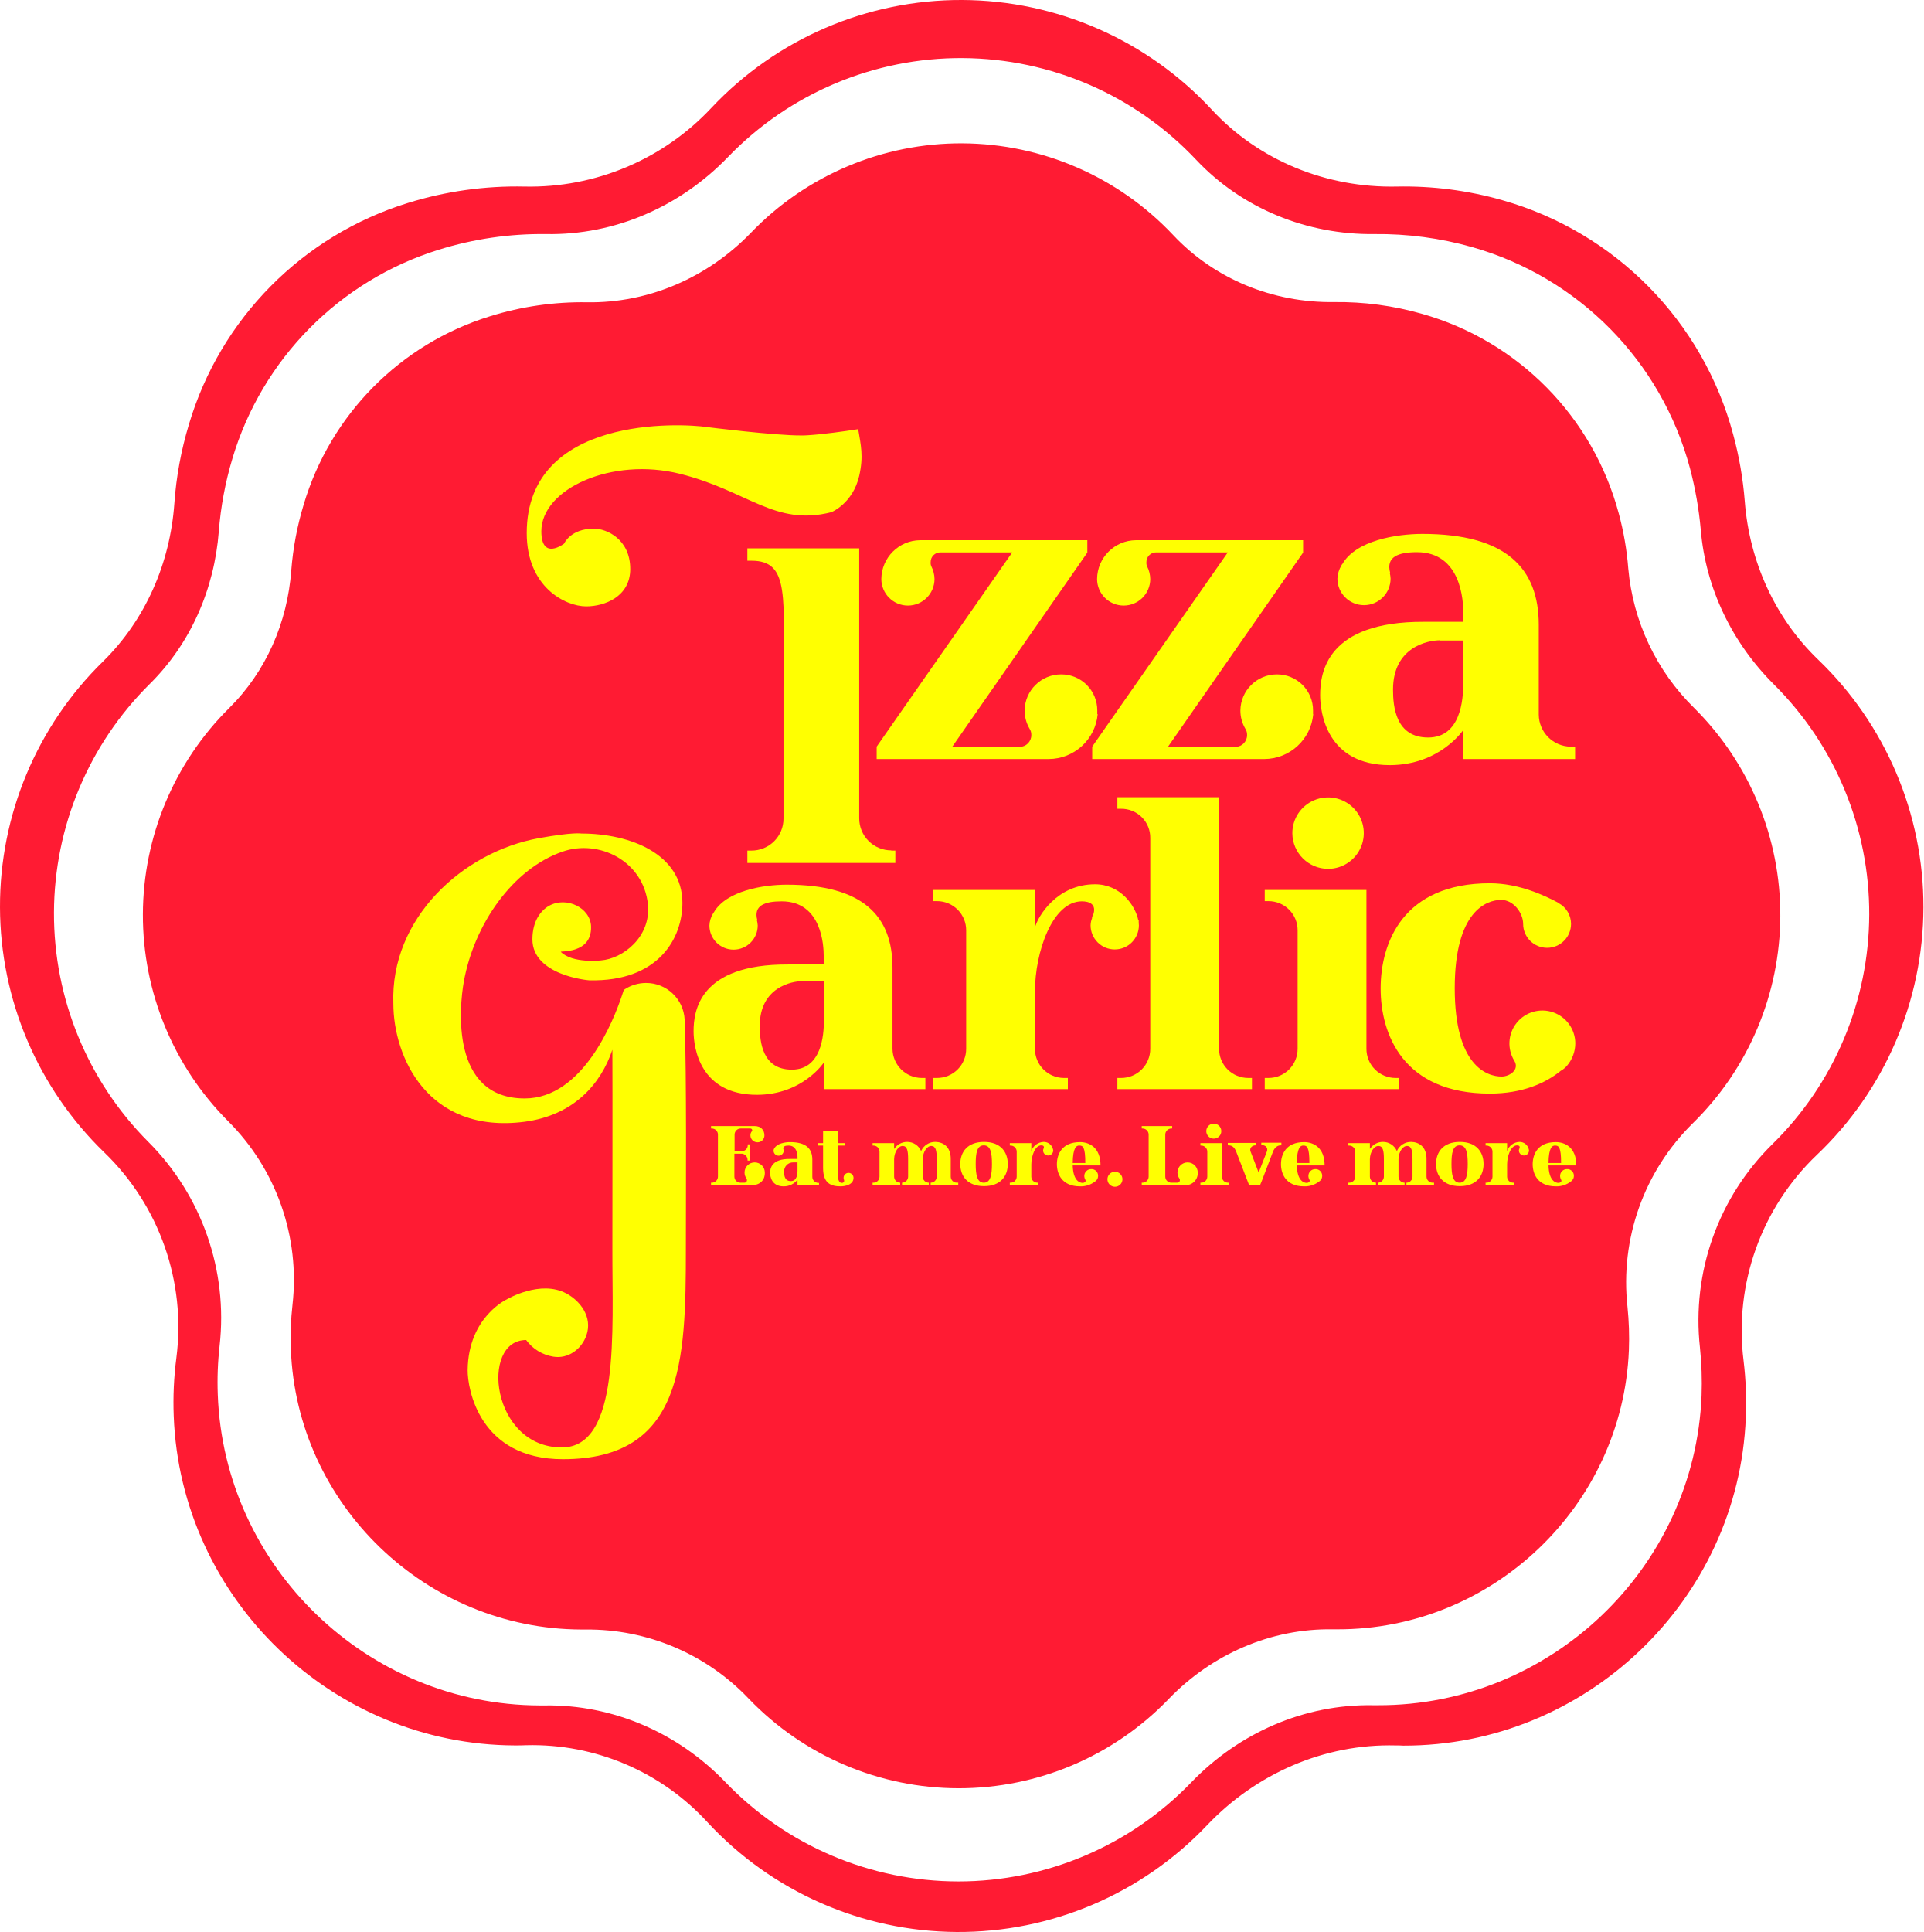
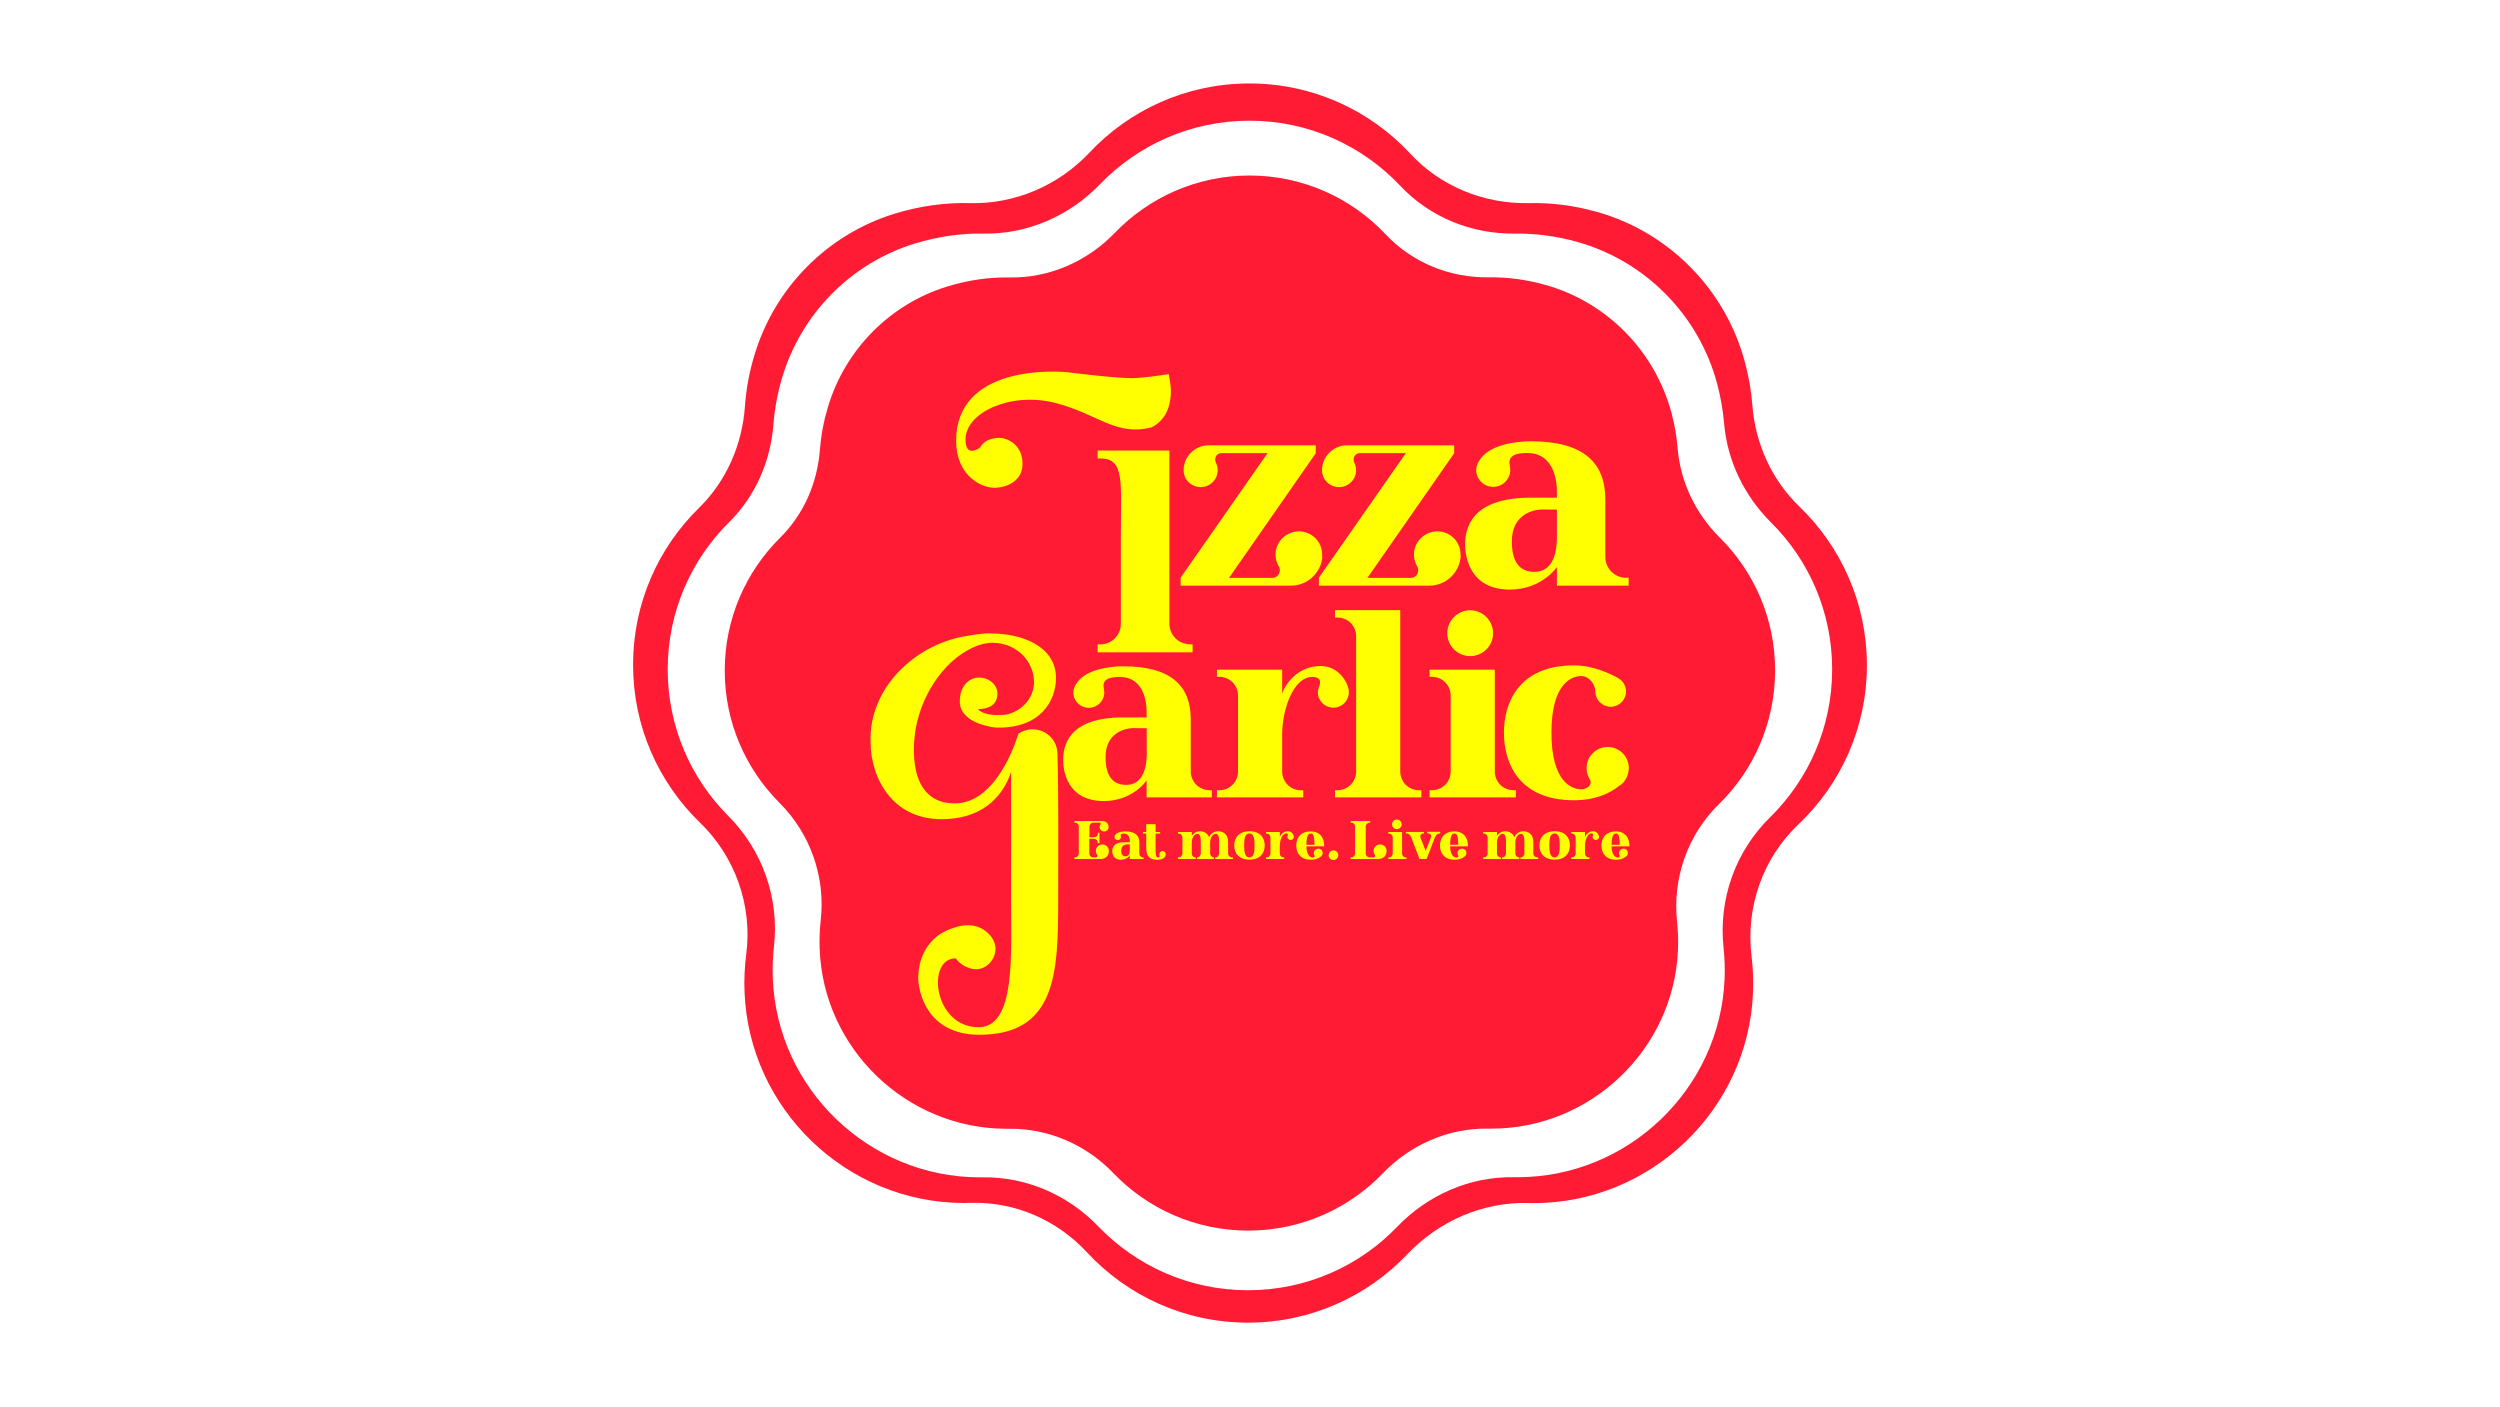
- <svg xmlns="http://www.w3.org/2000/svg" viewBox="0 0 947.6 951.7">
-   <g transform="translate(-474.7 -67.4)">
-     <path d="m1370.4 392.3c-21.3-20.5-33.8-48.4-36.1-77.8a178.37 178.37 0 0 0 -5.7-33 163.92 163.92 0 0 0 -113.8-115.5 176.39 176.39 0 0 0 -52.1-6.7c-34.3.7-67.7-12.7-91-37.9a168.61 168.61 0 0 0 -246.5-.9 122.43 122.43 0 0 1 -92 38.8 180.16 180.16 0 0 0 -57.6 8.1 162.62 162.62 0 0 0 -107.8 109 177.53 177.53 0 0 0 -7.2 39.1c-2.1 29.3-14.2 57.2-35.2 77.8a168.69 168.69 0 0 0 .7 241.8 119.44 119.44 0 0 1 35.5 101.2 170 170 0 0 0 -1.3 28.7c3.4 89.9 78.1 161.9 168.1 162.2 1.9 0 3.7 0 5.6-.1a117 117 0 0 1 89.3 38 168.69 168.69 0 0 0 246 1.5c24.2-25.5 57.8-40.3 93-39.4 1.2 0 2.5 0 3.7.1 90 .2 165.2-71.6 168.8-161.6a173.08 173.08 0 0 0 -1.1-28 119.54 119.54 0 0 1 36.1-101.4 168.67 168.67 0 0 0 .6-244zm-22.5 238.7a121.77 121.77 0 0 0 -35.7 100.2 169.66 169.66 0 0 1 .8 23.7c-3.4 84.9-74.4 152.7-159.4 152.5h-2.4c-33.9-.6-66.1 13.6-89.6 38a159.2 159.2 0 0 1 -229.5-.1c-23.3-24.3-55.4-38.3-89-37.8h-2.5c-84.9-.2-155.5-68.2-158.6-153.1a160.4 160.4 0 0 1 .9-24.1 122.68 122.68 0 0 0 -35.2-100.5 159.22 159.22 0 0 1 .8-225.5c20.2-20 31.8-46.8 34-75.1a171.49 171.49 0 0 1 6.7-35.9 153.72 153.72 0 0 1 101.7-102.9 170.76 170.76 0 0 1 52.9-7.7c33.9.6 66.1-13.6 89.6-38a159.26 159.26 0 0 1 230.6 1.4c22.7 24.1 54.7 37 87.8 36.6a169.49 169.49 0 0 1 48.1 6.4 154.78 154.78 0 0 1 107.4 109 182.37 182.37 0 0 1 5.3 30.2c2.4 28.9 15.5 55.8 36.1 76.3a159.11 159.11 0 0 1 -.8 226.4z" fill="#ff1b33" />
-     <path d="m1308.7 620.7a109.87 109.87 0 0 0 -32.2 90.4 151.59 151.59 0 0 1 .7 21.4c-3.1 76.6-67.1 137.7-143.7 137.5h-2.2c-30.5-.5-59.6 12.3-80.8 34.3a143.5 143.5 0 0 1 -206.9-.1 109.37 109.37 0 0 0 -80.3-34.1h-2.3c-76.5-.3-140.2-61.6-143-138.1a143.55 143.55 0 0 1 .8-21.8 110.33 110.33 0 0 0 -31.8-90.6 143.65 143.65 0 0 1 .6-203.4c18.2-18 28.7-42.2 30.6-67.8a152.45 152.45 0 0 1 6.1-32.4 138.36 138.36 0 0 1 91.8-92.8 152.39 152.39 0 0 1 47.8-6.9c30.5.5 59.6-12.3 80.8-34.3a143.56 143.56 0 0 1 208 1.2c20.5 21.8 49.3 33.4 79.2 33a150.45 150.45 0 0 1 43.4 5.8 139.66 139.66 0 0 1 96.9 98.3 147.72 147.72 0 0 1 4.7 27.2 110 110 0 0 0 32.6 68.8 143.66 143.66 0 0 1 -.8 204.4z" fill="#ff1b33" />
-     <g fill="#ffff01">
-       <path d="m845.2 651.2h-20.2v-1.2h.4a3 3 0 0 0 3-3v-20.7a3 3 0 0 0 -3-3h-.4v-1.2h21.5c2.9 0 4.8 1.8 4.8 4.6a3.37 3.37 0 0 1 -3.4 3.4 3.46 3.46 0 0 1 -3.5-3.4 2.88 2.88 0 0 1 .7-2 .76.76 0 0 0 .2-.5.9.9 0 0 0 -.9-.9h-4.8a3 3 0 0 0 -3 3v8.2h3.5a3 3 0 0 0 3-3v-.4h1.2v8h-1.3v-.4a3.11 3.11 0 0 0 -2.7-3h-3.8v11.3a3 3 0 0 0 3 3h2a1.24 1.24 0 0 0 1.2-1.3 1.45 1.45 0 0 0 -.2-.7 5.14 5.14 0 0 1 -1-3 5 5 0 0 1 10 0c.1 3.7-2.4 6.2-6.3 6.2z" />
-       <path d="m878.2 650v1.2h-10.6v-2.7a8.48 8.48 0 0 1 -6.9 3.3c-5.9 0-6.6-5-6.6-6.6 0-2.1.6-7 9.8-6.9h3.7v-.9c0-1-.2-5.7-4.4-5.7-1.7 0-3 .4-2.5 2a4.33 4.33 0 0 0 .1.5 2.5 2.5 0 0 1 -5 0 2.14 2.14 0 0 1 .4-1.2.1.1 0 0 1 .1-.1c1.3-2.2 5.1-2.9 7.6-2.9 7.9 0 11 3.2 11 8.6v8.5a3 3 0 0 0 3 3h.3zm-12.7-10a4.4 4.4 0 0 0 -4.5 4.7c0 1.6.2 4.5 3.3 4.5s3.3-3.6 3.3-5.1v-4.1z" />
-       <path d="m895.2 647.6c0 3.5-4.4 4.2-6.3 4.2-4.5 0-8.7-1.2-8.7-9v-11.1h-2.5v-1.2h2.5v-6h7.2v6h3.5v1.2h-3.5v12.7c0 3.1.2 5.7 2.1 5.7a1.07 1.07 0 0 0 1-1.5 3 3 0 0 1 -.2-1 2.45 2.45 0 1 1 4.9 0z" />
-       <path d="m946.8 650v1.2h-13.6v-1.2a3 3 0 0 0 3-3v-8.5c0-4.4-.5-6.5-2.6-6.6s-4.2 2.7-4.3 6.5v8.6a3 3 0 0 0 3 3v1.2h-13.2v-1.2a3 3 0 0 0 3-3v-8.5c0-4.4-.5-6.5-2.6-6.6s-4.2 2.7-4.3 6.5v8.6a3 3 0 0 0 3 3v1.2h-13.6v-1.2h.4a3 3 0 0 0 3-3v-12.3a3 3 0 0 0 -3-3h-.4v-1.2h10.6v2.9a7.61 7.61 0 0 1 6.4-3.5 7.44 7.44 0 0 1 6.9 4.5 7.59 7.59 0 0 1 7.1-4.5c3.6.1 7.6 2.2 7.5 8.6v8.5a3 3 0 0 0 3 3z" />
-       <path d="m971.2 640.8c0 6-3.6 10.9-11.7 10.9s-11.7-4.9-11.7-10.9 3.6-10.9 11.7-10.9 11.7 4.9 11.7 10.9zm-7.8 0c0-5.4-.6-9.2-4-9.2s-4 3.8-4 9.2.7 9.2 4 9.2 4-3.8 4-9.2z" />
-       <path d="m993.6 634.1a2.5 2.5 0 0 1 -5 0 2.35 2.35 0 0 1 .2-.8v-.1l.1-.1c.4-1.2-.4-1.5-1.2-1.5-3.1 0-4.9 5.3-4.9 9.4v6a3 3 0 0 0 3 3h.4v1.2h-14v-1.2h.4a3 3 0 0 0 3-3v-12.3a3 3 0 0 0 -3-3h-.4v-1.2h10.6v3.9a6.67 6.67 0 0 1 6.2-4.5 4.68 4.68 0 0 1 4.5 3.7 4.33 4.33 0 0 0 .1.5z" />
-       <path d="m1015.7 646.6a3.17 3.17 0 0 1 -.9 2.3 2.65 2.65 0 0 1 -.6.5 11.42 11.42 0 0 1 -7.4 2.4c-9 0-11.4-6.2-11.4-10.9s2.3-10.9 11.4-10.9c4.4 0 10.1 2.5 10.1 11.5h-13.7c.2 7.5 3.4 8.6 4.9 8.6.8 0 1.9-.7 1.3-1.6a3.74 3.74 0 0 1 -.5-1.8 3.37 3.37 0 0 1 3.4-3.4 3.23 3.23 0 0 1 3.4 3.3zm-12.5-6.3h6.2c0-7.9-1.2-8.6-2.9-8.6-1.5-.1-3.2 1-3.3 8.6z" />
-       <path d="m1020.3 648.3a3.69 3.69 0 0 1 3.7-3.7 3.7 3.7 0 1 1 0 7.4 3.69 3.69 0 0 1 -3.7-3.7z" />
-       <path d="m1058.5 651.2h-21.3v-1.2h.4a3 3 0 0 0 3-3v-20.7a3 3 0 0 0 -3-3h-.4v-1.2h15v1.2h-.4a3 3 0 0 0 -3 3v20.7a3 3 0 0 0 3 3h3a1.24 1.24 0 0 0 1.2-1.3 1.45 1.45 0 0 0 -.2-.7 5.14 5.14 0 0 1 -1-3 5 5 0 0 1 5-5 5 5 0 0 1 5 5 5.91 5.91 0 0 1 -6.3 6.2z" />
-       <path d="m1080.1 651.2h-14v-1.2h.4a3 3 0 0 0 3-3v-12.3a3 3 0 0 0 -3-3h-.4v-1.2h10.6v16.5a3 3 0 0 0 3 3h.4zm-11.1-26.6a3.69 3.69 0 0 1 3.7-3.7 3.7 3.7 0 0 1 0 7.4 3.69 3.69 0 0 1 -3.7-3.7z" />
-       <path d="m1106 631.6h-.4c-1.7 0-3 1.3-3.7 3l-5.5 14.4-.9 2.2h-5.4l-6.4-16.6c-.7-1.7-1.7-3-3.7-3h-.4v-1.2h14v1.2h-.4c-1.7 0-3 1.4-2.4 3l4 10.4 4.1-10.5c.6-1.7-.7-3-2.4-3h-.4v-1.2h9.9z" />
-       <path d="m1126.1 646.6a3.17 3.17 0 0 1 -.9 2.3 2.65 2.65 0 0 1 -.6.5 11.42 11.42 0 0 1 -7.4 2.4c-9 0-11.4-6.2-11.4-10.9s2.3-10.9 11.4-10.9c4.4 0 10.1 2.5 10.1 11.5h-13.7c.2 7.5 3.4 8.6 4.9 8.6.8 0 1.9-.7 1.3-1.6a3.74 3.74 0 0 1 -.5-1.8 3.37 3.37 0 0 1 3.4-3.4 3.23 3.23 0 0 1 3.4 3.3zm-12.5-6.3h6.2c0-7.9-1.2-8.6-2.9-8.6-1.5-.1-3.2 1-3.3 8.6z" />
-       <path d="m1181.2 650v1.2h-13.6v-1.2a3 3 0 0 0 3-3v-8.5c0-4.4-.5-6.5-2.6-6.6s-4.2 2.7-4.3 6.5v8.6a3 3 0 0 0 3 3v1.2h-13.2v-1.2a3 3 0 0 0 3-3v-8.5c0-4.4-.5-6.5-2.6-6.6s-4.2 2.7-4.3 6.5v8.6a3 3 0 0 0 3 3v1.2h-13.6v-1.2h.4a3 3 0 0 0 3-3v-12.3a3 3 0 0 0 -3-3h-.4v-1.2h10.6v2.9a7.61 7.61 0 0 1 6.4-3.5 7.44 7.44 0 0 1 6.9 4.5 7.59 7.59 0 0 1 7.1-4.5c3.6.1 7.6 2.2 7.5 8.6v8.5a3 3 0 0 0 3 3z" />
-       <path d="m1205.6 640.8c0 6-3.6 10.9-11.7 10.9s-11.7-4.9-11.7-10.9 3.6-10.9 11.7-10.9 11.7 4.9 11.7 10.9zm-7.8 0c0-5.4-.6-9.2-4-9.2s-4 3.8-4 9.2.7 9.2 4 9.2 4-3.8 4-9.2z" />
-       <path d="m1228 634.1a2.5 2.5 0 0 1 -5 0 2.35 2.35 0 0 1 .2-.8v-.1l.1-.1c.4-1.2-.4-1.5-1.2-1.5-3.1 0-4.9 5.3-4.9 9.4v6a3 3 0 0 0 3 3h.4v1.2h-14v-1.2h.4a3 3 0 0 0 3-3v-12.3a3 3 0 0 0 -3-3h-.4v-1.2h10.6v3.9a6.67 6.67 0 0 1 6.2-4.5 4.68 4.68 0 0 1 4.5 3.7 4.33 4.33 0 0 0 .1.5z" />
-       <path d="m1250.1 646.6a3.17 3.17 0 0 1 -.9 2.3 2.65 2.65 0 0 1 -.6.5 11.42 11.42 0 0 1 -7.4 2.4c-9 0-11.4-6.2-11.4-10.9s2.3-10.9 11.4-10.9c4.4 0 10.1 2.5 10.1 11.5h-13.7c.2 7.5 3.4 8.6 4.9 8.6.8 0 1.9-.7 1.3-1.6a3.74 3.74 0 0 1 -.5-1.8 3.37 3.37 0 0 1 3.4-3.4 3.23 3.23 0 0 1 3.4 3.3zm-12.5-6.3h6.2c0-7.9-1.2-8.6-2.9-8.6-1.5-.1-3.2 1-3.3 8.6z" />
-       <path d="m930.6 598.4v5.5h-50.1v-13s-10.5 15.8-32.9 15.8c-28.2 0-31.2-23.4-31.2-31.3 0-10 2.8-33.1 46.5-32.9h17.6v-4.3c0-4.7-.8-26.8-20.7-26.8-8.3 0-14 2-12 9.3h-.2a13.76 13.76 0 0 1 .4 2.6 11.9 11.9 0 0 1 -23.8 0 12 12 0 0 1 1.8-5.9c0-.2.2-.4.4-.6 6.1-10.6 24.3-13.6 35.9-13.6 37.5 0 52.1 15.4 52.1 40.8v40a14.47 14.47 0 0 0 14.4 14.4zm-60.5-47.7c-5.3 0-21.1 3-21.1 22.1 0 7.7 1.2 21.5 15.8 21.5s15.8-16.9 15.8-24.2v-19.3h-10.5z" />
-       <path d="m1035.8 523.2a11.9 11.9 0 0 1 -23.8 0 10.58 10.58 0 0 1 .8-3.7h-.2a.73.73 0 0 0 .2-.6l.4-.6c2-5.5-1.8-6.9-5.5-6.9-14.6 0-23.1 25.2-23.1 44.3v28.3a14.3 14.3 0 0 0 14.2 14.4h2v5.5h-66.3v-5.5h1.8a14.34 14.34 0 0 0 14.4-14.4v-58.3a14.34 14.34 0 0 0 -14.4-14.4h-1.8v-5.5h50.1v18.5c1.4-5.5 10.8-21.3 29.6-21.3 12.6 0 19.9 10.6 21.3 17.7h.2v.2a18.48 18.48 0 0 0 .1 2.3z" />
-       <path d="m1091.5 598.4v5.5h-66.3v-5.5h1.8a14.34 14.34 0 0 0 14.4-14.4v-103.8a14.22 14.22 0 0 0 -14.4-14.4h-1.8v-5.7h50.1v123.9a14.34 14.34 0 0 0 14.4 14.4z" />
-       <path d="m1164.1 603.9h-66.3v-5.5h1.8a14.34 14.34 0 0 0 14.4-14.4v-58.3a14.34 14.34 0 0 0 -14.4-14.4h-1.8v-5.5h50.1v78.2a14.34 14.34 0 0 0 14.4 14.4h1.8zm-52.7-126a17.6 17.6 0 1 1 17.6 17.5 17.65 17.65 0 0 1 -17.6-17.5z" />
-       <path d="m1246.6 592.5a11.33 11.33 0 0 1 -3 2.4c-7.5 6.1-18.9 11.2-34.9 11.2-42.8 0-53.8-29.3-53.8-51.8s11-51.8 53.8-51.8c14.4 0 27.2 6.1 34.1 9.8h-.2a11.63 11.63 0 0 1 6.1 10.2 11.8 11.8 0 1 1 -23.6 0c0-5.3-4.7-11.8-10.8-11.8-7.1 0-22.9 5.3-22.9 43.5s15.8 43.5 23.1 43.5c3.9 0 8.9-3.3 6.3-7.7a16.23 16.23 0 1 1 30-8.7 17.15 17.15 0 0 1 -4.2 11.2z" />
-       <path d="m812.6 682.5c0 55.9-1.4 103.7-60.6 103.7-41.3 0-47-34.9-46.9-43.9.3-26.4 19.6-35 19.6-35s16.2-9.5 28.9-2.8c6.7 3.5 13.2 11.5 10 20.7-2.4 6.9-9.1 11.7-16.3 10.5a20.66 20.66 0 0 1 -13.4-8.2c-22.8 0-17.2 52.9 17.6 52.9 28.8 0 24.8-57.2 24.9-97.6 0-21.6.1-75.3 0-98.3-5.6 16.7-18.9 32.3-43.4 35.5-47.6 6.1-64.5-32.1-64.5-58.2-1.6-42 34.1-74.7 71.6-81.5 17.1-3.1 21-2.3 21-2.3 24.1 0 49.8 10.1 49.8 34.2 0 17.3-11.7 38.9-45.9 38.1-.4 0-28-2.4-28-20.2 0-9.2 4.3-14.3 8.2-16.5 8.6-4.8 20.5 1 20.7 10.3.3 13.6-15.4 11.8-14.9 12.4 5.8 5.8 19.7 4.2 19.7 4.2 10.9-.8 24.8-11.6 23.2-27.6-2.2-21.4-24.1-32.2-42-26-24.5 8.4-43.6 35.7-48.7 64.1-2.2 12.4-6.7 57.5 30 57.5 28.7 0 43.8-38.4 47.9-50.7l.9-2.7a2.18 2.18 0 0 0 .5-.4 19.34 19.34 0 0 1 10.4-3.1 19 19 0 0 1 19.1 18.1c1 28.8.6 83.8.6 112.8z" />
-       <path d="m1015.5 419.2a24.32 24.32 0 0 1 -24.1 22.1h-84.8v-6.1l66.8-95.7h-35.4a4.74 4.74 0 0 0 -4.8 4.8 4 4 0 0 0 .4 2.2 14.09 14.09 0 0 1 1.5 6.1 13.1 13.1 0 0 1 -26.2 0 19.29 19.29 0 0 1 19.1-19.1h82.4v6.1l-66.6 95.7h33.4a5.77 5.77 0 0 0 5.6-5.8 5.38 5.38 0 0 0 -.9-3.2 17.67 17.67 0 0 1 -2.4-8.9 18 18 0 0 1 18-17.8 17.71 17.71 0 0 1 17.8 17.8v1.8z" />
-       <path d="m1121.7 419.2a24.32 24.32 0 0 1 -24.1 22.1h-84.8v-6.1l66.8-95.7h-35.3a4.74 4.74 0 0 0 -4.8 4.8 4 4 0 0 0 .4 2.2 14.09 14.09 0 0 1 1.5 6.1 13.1 13.1 0 0 1 -26.2 0 19.29 19.29 0 0 1 19.1-19.1h82.4v6.1l-66.6 95.7h33.4a5.77 5.77 0 0 0 5.6-5.8 5.38 5.38 0 0 0 -.9-3.2 17.67 17.67 0 0 1 -2.4-8.9 18 18 0 0 1 18-17.8 17.71 17.71 0 0 1 17.8 17.8v1.8z" />
-       <path d="m1250.7 435.2v6.1h-55.1v-14.3s-11.5 17.3-36.2 17.3c-31 0-34.3-25.8-34.3-34.4 0-11 3-36.4 51.2-36.2h19.3v-4.8c0-5.2-.9-29.5-22.8-29.5-9.1 0-15.4 2.2-13.2 10.2h-.2a15.69 15.69 0 0 1 .4 2.8 13.1 13.1 0 0 1 -26.2 0 13.41 13.41 0 0 1 2-6.5c0-.2.2-.4.4-.6 6.7-11.7 26.7-14.9 39.5-14.9 41.2 0 57.3 16.9 57.3 44.8v44.2a15.9 15.9 0 0 0 15.8 15.8zm-66.5-52.4c-5.9 0-23.2 3.2-23.2 24.3 0 8.4 1.3 23.6 17.3 23.6s17.3-18.6 17.3-26.6v-21.2h-11.4z" />
-       <path d="m913.8 486.3a15.77 15.77 0 0 1 -15.8-15.8v-133h-55.1v6.1h2c19.1 0 15.8 17.8 15.8 62.9v64.1a15.71 15.71 0 0 1 -15.8 15.8h-2v6.1h72.9v-6.1h-2z" />
-       <path d="m898 301.8c-3.1 13.6-13.7 17.9-13.7 17.9-27.9 7.1-41-10.5-74.6-18.9s-68.3 7.4-68.3 28.3c0 14.7 11.2 6.1 11.2 6.1s3.1-7.4 14.7-7.4c6.3 0 17.9 5.2 17.9 19.9 0 13.6-12.6 18.4-21.7 18.4-10.3 0-29.3-9.5-29.3-36.1 0-58 75.9-54.2 89-52.2 0 0 33.4 4.2 46.4 4.1.9 0 2 0 3.1-.1 1.8-.1 3.9-.3 6-.5 8.9-.9 18.8-2.5 18.8-2.5 1.3 7.9 2.7 13.3.5 23z" />
-     </g>
+ <svg xmlns="http://www.w3.org/2000/svg" enable-background="new 0 0 1920 1080" viewBox="0 0 1920 1080">
+   <path d="m1381.9 389c-21.3-20.5-33.8-48.4-36.1-77.8-.8-10.8-2.7-21.8-5.7-33-14.8-55.7-58.3-100-113.8-115.5-17.8-5-35.2-7.1-52.1-6.7-34.3.7-67.7-12.7-91-37.9-30.8-33.2-74.8-54-123.7-54-48.4 0-92.1 20.4-122.8 53.1-23.8 25.3-57.3 39.7-92 38.8-18.6-.5-38 2.1-57.6 8.1-51.8 15.9-92.4 57.1-107.8 109-4 13.2-6.3 26.3-7.2 39.1-2.1 29.3-14.2 57.2-35.2 77.8-31.3 30.6-50.7 73.3-50.7 120.5 0 47.6 19.7 90.6 51.4 121.3 27.1 26.2 40.4 63.8 35.5 101.2-1.2 9.3-1.7 18.9-1.3 28.7 3.4 89.9 78.1 161.9 168.1 162.2 1.9 0 3.7 0 5.6-.1 33.9-1 66.3 13.1 89.3 38 30.8 33.2 74.8 54 123.7 54 48.1 0 91.6-20.2 122.3-52.5 24.2-25.5 57.8-40.3 93-39.4 1.2 0 2.5 0 3.7.1 90 .2 165.2-71.6 168.8-161.6.4-9.5 0-18.9-1.1-28-4.6-37.6 8.6-75.4 36.1-101.4 32.4-30.7 52.5-74.2 52.5-122.3-.1-47.8-20-90.9-51.9-121.7zm-22.5 238.7c-26.7 26.2-39.7 63-35.7 100.2.8 7.8 1.1 15.7.8 23.7-3.4 84.9-74.4 152.7-159.4 152.5-.8 0-1.6 0-2.4 0-33.9-.6-66.1 13.6-89.6 38-28.9 30.1-69.6 48.8-114.7 48.8s-85.8-18.8-114.8-48.9c-23.3-24.3-55.4-38.3-89-37.8-.8 0-1.7 0-2.5 0-84.9-.2-155.5-68.2-158.6-153.1-.3-8.2 0-16.2.9-24.1 4.2-37.2-8.8-74-35.2-100.5-28.7-28.8-46.4-68.5-46.4-112.4 0-44.2 18-84.2 47.2-113.1 20.2-20 31.8-46.8 34-75.1.9-11.8 3.1-23.8 6.7-35.9 14.6-49 52.9-87.9 101.7-102.9 18-5.5 35.8-8 52.9-7.7 33.9.6 66.1-13.6 89.6-38 29-30 69.6-48.7 114.7-48.7 45.7 0 86.9 19.3 115.9 50.1 22.7 24.1 54.7 37 87.8 36.6 15.6-.2 31.7 1.8 48.1 6.4 52.4 14.7 93.4 56.4 107.4 109 2.7 10.2 4.4 20.3 5.3 30.2 2.4 28.9 15.5 55.8 36.1 76.3 29 28.8 46.9 68.7 46.9 112.8 0 44.5-18.3 84.7-47.7 113.6z" fill="#ff1b33" />
+   <path d="m1320.2 617.5c-24.1 23.6-35.8 56.9-32.2 90.4.7 7 1 14.1.7 21.4-3.1 76.6-67.1 137.7-143.7 137.5-.7 0-1.4 0-2.2 0-30.5-.5-59.6 12.3-80.8 34.3-26.1 27.1-62.8 44-103.4 44-40.7 0-77.4-16.9-103.5-44.1-21-21.9-49.9-34.5-80.3-34.1-.8 0-1.5 0-2.3 0-76.5-.3-140.2-61.6-143-138.1-.3-7.4 0-14.6.8-21.8 3.8-33.5-7.9-66.7-31.8-90.6-25.9-26-41.9-61.8-41.9-101.4 0-39.9 16.3-76 42.5-102 18.2-18 28.7-42.2 30.6-67.8.8-10.6 2.8-21.4 6.1-32.4 13.1-44.2 47.7-79.3 91.8-92.8 16.3-5 32.3-7.2 47.8-6.9 30.5.5 59.6-12.3 80.8-34.3 26.1-27.1 62.8-44 103.4-44 41.2 0 78.4 17.4 104.6 45.2 20.5 21.8 49.3 33.4 79.2 33 14.1-.2 28.6 1.6 43.4 5.8 47.3 13.2 84.2 50.9 96.9 98.3 2.5 9.2 4 18.3 4.7 27.2 2.2 26.1 14 50.4 32.6 68.8 26.1 26 42.3 62 42.3 101.8-.1 40.3-16.5 76.6-43.1 102.6z" fill="#ff1b33" />
+   <g fill="#ffff01">
+     <path d="m845.3 659.7h-20.2v-1.2h.4c1.7 0 3-1.4 3-3v-20.7c0-1.7-1.3-3-3-3h-.4v-1.2h21.5c2.9 0 4.8 1.8 4.8 4.6 0 1.9-1.5 3.4-3.4 3.4s-3.5-1.5-3.5-3.4c0-.7.2-1.5.7-2 .1-.1.2-.3.2-.5 0-.5-.4-.9-.9-.9h-4.8c-1.7 0-3 1.4-3 3v8.2h3.5c1.7 0 3-1.3 3-3v-.4h1.2v8h-1.3v-.4c0-1.5-1.2-2.8-2.7-3h-3.8v11.3c0 1.7 1.4 3 3 3h2c.7 0 1.2-.6 1.2-1.3 0-.3-.1-.5-.2-.7-.6-.8-1-1.9-1-3 0-2.7 2.2-5 5-5 2.7 0 5 2.2 5 5 .1 3.7-2.4 6.2-6.3 6.2z" />
+     <path d="m878.3 658.5v1.2h-10.6v-2.7s-2.2 3.3-6.9 3.3c-5.9 0-6.6-5-6.6-6.6 0-2.1.6-7 9.8-6.9h3.7v-.9c0-1-.2-5.7-4.4-5.7-1.7 0-3 .4-2.5 2 0 .2.1.4.1.5 0 1.4-1.1 2.5-2.5 2.5s-2.5-1.1-2.5-2.5c0-.5.2-.9.4-1.2 0 0 0-.1.1-.1 1.3-2.2 5.1-2.9 7.6-2.9 7.9 0 11 3.2 11 8.6v8.5c0 1.7 1.4 3 3 3zm-12.7-10c-1.1 0-4.5.6-4.5 4.7 0 1.6.2 4.5 3.3 4.5s3.3-3.6 3.3-5.1v-4.1z" />
+     <path d="m895.3 656.1c0 3.5-4.4 4.2-6.3 4.2-4.5 0-8.7-1.2-8.7-9v-11.1h-2.5v-1.2h2.5v-6h7.2v6h3.5v1.2h-3.5v12.7c0 3.1.2 5.7 2.1 5.7.6 0 1.3-.5 1-1.5-.1-.3-.2-.6-.2-1 0-1.4 1.1-2.5 2.5-2.5 1.3 0 2.4 1.1 2.4 2.5z" />
+     <path d="m946.9 658.5v1.2h-13.6v-1.2c1.7 0 3-1.4 3-3v-7.6-.2-.7c0-4.4-.5-6.5-2.6-6.6-2.2 0-4.2 2.7-4.3 6.5v.1 8.5c0 1.7 1.4 3 3 3v1.2h-13.2v-1.2c1.7 0 3-1.4 3-3v-7.6c0-.1 0-.1 0-.2v-.7c0-4.4-.5-6.5-2.6-6.6-2.2 0-4.2 2.7-4.3 6.5v8.6c0 1.7 1.3 3 3 3v1.2h-13.6v-1.2h.4c1.7 0 3-1.4 3-3v-12.3c0-1.7-1.3-3-3-3h-.4v-1.2h10.6v2.9c.8-1.2 2.8-3.5 6.4-3.5 2.7.1 5.5 1.3 6.9 4.5.4-1 2.4-4.5 7.1-4.5 3.6.1 7.6 2.2 7.5 8.6v8.5c0 1.7 1.4 3 3 3z" />
+     <path d="m971.3 649.3c0 6-3.6 10.9-11.7 10.9s-11.7-4.9-11.7-10.9 3.6-10.9 11.7-10.9 11.7 4.9 11.7 10.9zm-7.8 0c0-5.4-.6-9.2-4-9.2-3.3 0-4 3.8-4 9.2 0 5.3.7 9.2 4 9.2 3.4 0 4-3.8 4-9.2z" />
+     <path d="m993.7 642.6c0 1.4-1.1 2.5-2.5 2.5s-2.5-1.1-2.5-2.5c0-.3.1-.5.2-.8v-.1l.1-.1c.4-1.2-.4-1.5-1.2-1.5-3.1 0-4.9 5.3-4.9 9.4v6c0 1.7 1.3 3 3 3h.4v1.2h-14v-1.2h.4c1.7 0 3-1.4 3-3v-12.3c0-1.7-1.3-3-3-3h-.4v-1.2h10.6v3.9c.3-1.2 2.3-4.5 6.2-4.5 2.7 0 4.2 2.2 4.5 3.7 0 .2.1.4.1.5z" />
+     <path d="m1015.8 655.1c0 .9-.3 1.7-.9 2.3-.2.2-.4.4-.6.5-1.6 1.3-4 2.4-7.4 2.4-9 0-11.4-6.2-11.4-10.9s2.3-10.9 11.4-10.9c4.4 0 10.1 2.5 10.1 11.5h-13.7c.2 7.5 3.4 8.6 4.9 8.6.8 0 1.9-.7 1.3-1.6-.3-.5-.5-1.2-.5-1.8 0-1.9 1.5-3.4 3.4-3.4 1.9-.1 3.4 1.4 3.4 3.3zm-12.5-6.3h6.2c0-7.9-1.2-8.6-2.9-8.6-1.5-.1-3.2 1-3.3 8.6z" />
+     <path d="m1020.4 656.8c0-2.1 1.7-3.7 3.7-3.7s3.7 1.7 3.7 3.7-1.7 3.7-3.7 3.7-3.7-1.6-3.7-3.7z" />
+     <path d="m1058.6 659.7h-21.3v-1.2h.4c1.7 0 3-1.4 3-3v-20.7c0-1.7-1.3-3-3-3h-.4v-1.2h15v1.2h-.4c-1.7 0-3 1.4-3 3v20.7c0 1.7 1.4 3 3 3h3c.7 0 1.2-.6 1.2-1.3 0-.3-.1-.5-.2-.7-.6-.8-1-1.9-1-3 0-2.7 2.2-5 5-5s5 2.2 5 5c0 3.7-2.5 6.2-6.3 6.2z" />
+     <path d="m1080.2 659.7h-14v-1.2h.4c1.7 0 3-1.4 3-3v-12.3c0-1.7-1.3-3-3-3h-.4v-1.2h10.6v16.5c0 1.7 1.3 3 3 3h.4zm-11.1-26.6c0-2.1 1.7-3.7 3.7-3.7s3.7 1.7 3.7 3.7-1.7 3.7-3.7 3.7c-2.1 0-3.7-1.7-3.7-3.7z" />
+     <path d="m1106.1 640.1h-.4c-1.7 0-3 1.3-3.7 3l-5.5 14.4-.9 2.2h-5.4l-6.4-16.6c-.7-1.7-1.7-3-3.7-3h-.4v-1.2h14v1.2h-.4c-1.7 0-3 1.4-2.4 3l4 10.4 4.1-10.5c.6-1.7-.7-3-2.4-3h-.4v-1.2h9.9z" />
+     <path d="m1126.2 655.1c0 .9-.3 1.7-.9 2.3-.2.2-.4.4-.6.5-1.6 1.3-4 2.4-7.4 2.4-9 0-11.4-6.2-11.4-10.9s2.3-10.9 11.4-10.9c4.4 0 10.1 2.5 10.1 11.5h-13.7c.2 7.5 3.4 8.6 4.9 8.6.8 0 1.9-.7 1.3-1.6-.3-.5-.5-1.2-.5-1.8 0-1.9 1.5-3.4 3.4-3.4 1.9-.1 3.4 1.4 3.4 3.3zm-12.5-6.3h6.2c0-7.9-1.2-8.6-2.9-8.6-1.5-.1-3.2 1-3.3 8.6z" />
+     <path d="m1181.3 658.5v1.2h-13.6v-1.2c1.7 0 3-1.4 3-3v-7.6-.2-.7c0-4.4-.5-6.5-2.6-6.6-2.2 0-4.2 2.7-4.3 6.5v.1 8.5c0 1.7 1.4 3 3 3v1.2h-13.2v-1.2c1.7 0 3-1.4 3-3v-7.6c0-.1 0-.1 0-.2v-.7c0-4.4-.5-6.5-2.6-6.6-2.2 0-4.2 2.7-4.3 6.5v8.6c0 1.7 1.3 3 3 3v1.2h-13.6v-1.2h.4c1.7 0 3-1.4 3-3v-12.3c0-1.7-1.3-3-3-3h-.4v-1.2h10.6v2.9c.8-1.2 2.8-3.5 6.4-3.5 2.7.1 5.5 1.3 6.9 4.5.4-1 2.4-4.5 7.1-4.5 3.6.1 7.6 2.2 7.5 8.6v8.5c0 1.7 1.4 3 3 3z" />
+     <path d="m1205.7 649.3c0 6-3.6 10.9-11.7 10.9s-11.7-4.9-11.7-10.9 3.6-10.9 11.7-10.9 11.7 4.9 11.7 10.9zm-7.8 0c0-5.4-.6-9.2-4-9.2s-4 3.8-4 9.2c0 5.3.7 9.2 4 9.2s4-3.8 4-9.2z" />
+     <path d="m1228.1 642.6c0 1.4-1.1 2.5-2.5 2.5s-2.5-1.1-2.5-2.5c0-.3.1-.5.2-.8v-.1l.1-.1c.4-1.2-.4-1.5-1.2-1.5-3.1 0-4.9 5.3-4.9 9.4v6c0 1.7 1.3 3 3 3h.4v1.2h-14v-1.2h.4c1.7 0 3-1.4 3-3v-12.3c0-1.7-1.3-3-3-3h-.4v-1.2h10.6v3.9c.3-1.2 2.3-4.5 6.2-4.5 2.7 0 4.2 2.2 4.5 3.7 0 .2.1.4.1.5z" />
+     <path d="m1250.2 655.1c0 .9-.3 1.7-.9 2.3-.2.2-.4.4-.6.5-1.6 1.3-4 2.4-7.4 2.4-9 0-11.4-6.2-11.4-10.9s2.3-10.9 11.4-10.9c4.4 0 10.1 2.5 10.1 11.5h-13.7c.2 7.5 3.4 8.6 4.9 8.6.8 0 1.9-.7 1.3-1.6-.3-.5-.5-1.2-.5-1.8 0-1.9 1.5-3.4 3.4-3.4 1.9-.1 3.4 1.4 3.4 3.3zm-12.5-6.3h6.2c0-7.9-1.2-8.6-2.9-8.6-1.5-.1-3.2 1-3.3 8.6z" />
+     <path d="m930.7 606.9v5.5h-50.1v-13s-10.5 15.8-32.9 15.8c-28.2 0-31.2-23.4-31.2-31.3 0-10 2.8-33.1 46.5-32.9h17.6v-4.3c0-4.7-.8-26.8-20.7-26.8-8.3 0-14 2-12 9.3h-.2c.2 1 .4 1.8.4 2.6 0 6.5-5.3 11.8-11.8 11.8-6.7 0-12-5.3-12-11.8 0-2.2.8-4.1 1.8-5.9 0-.2.2-.4.4-.6 6.1-10.6 24.3-13.6 35.9-13.6 37.5 0 52.1 15.4 52.1 40.8v40c0 7.9 6.5 14.4 14.4 14.4zm-60.5-47.7c-5.3 0-21.1 3-21.1 22.1 0 7.7 1.2 21.5 15.8 21.5s15.8-16.9 15.8-24.2v-19.3z" />
+     <path d="m1035.9 531.7c0 6.5-5.3 11.8-11.8 11.8-6.7 0-12-5.3-12-11.8 0-1.4.4-2.6.8-3.7h-.2c.2-.2.2-.4.2-.6l.4-.6c2-5.5-1.8-6.9-5.5-6.9-14.6 0-23.1 25.2-23.1 44.3v28.3c0 7.9 6.3 14.4 14.2 14.4h2v5.5h-66.3v-5.5h1.8c8.1 0 14.4-6.5 14.4-14.4v-58.3c0-7.9-6.3-14.4-14.4-14.4h-1.8v-5.5h50.1v18.5c1.4-5.5 10.8-21.3 29.6-21.3 12.6 0 19.9 10.6 21.3 17.7h.2v.2c-.1.7.1 1.5.1 2.3z" />
+     <path d="m1091.6 606.9v5.5h-66.3v-5.5h1.8c8.1 0 14.4-6.5 14.4-14.4v-103.8c0-8.1-6.3-14.4-14.4-14.4h-1.8v-5.7h50.1v123.9c0 7.9 6.3 14.4 14.4 14.4z" />
+     <path d="m1164.2 612.4h-66.3v-5.5h1.8c8.1 0 14.4-6.5 14.4-14.4v-58.3c0-7.9-6.3-14.4-14.4-14.4h-1.8v-5.5h50.1v78.2c0 7.9 6.3 14.4 14.4 14.4h1.8zm-52.7-126c0-9.8 7.9-17.7 17.6-17.7s17.6 7.9 17.6 17.7c0 9.6-7.9 17.5-17.6 17.5s-17.6-7.9-17.6-17.5z" />
+     <path d="m1246.7 601c-1 1-1.8 1.8-3 2.4-7.5 6.1-18.9 11.2-34.9 11.2-42.8 0-53.8-29.3-53.8-51.8s11-51.8 53.8-51.8c14.4 0 27.2 6.1 34.1 9.8h-.2c3.7 2 6.1 5.9 6.1 10.2 0 6.5-5.3 11.8-11.8 11.8s-11.8-5.3-11.8-11.8c0-5.3-4.7-11.8-10.8-11.8-7.1 0-22.9 5.3-22.9 43.5s15.8 43.5 23.1 43.5c3.9 0 8.9-3.3 6.3-7.7-1.6-2.6-2.4-5.5-2.4-8.7 0-8.9 7.3-16.1 16.2-16.1 9.1 0 16.2 7.3 16.2 16.1-.1 4.5-1.6 8.2-4.2 11.2z" />
+     <path d="m812.7 691c0 55.9-1.4 103.7-60.6 103.7-41.3 0-47-34.9-46.9-43.9.3-26.4 19.6-35 19.6-35s16.2-9.5 28.9-2.8c6.7 3.5 13.2 11.5 10 20.7-2.4 6.9-9.1 11.7-16.3 10.5-9.1-1.5-13.4-8.2-13.4-8.2-22.8 0-17.2 52.9 17.6 52.9 28.8 0 24.8-57.2 24.9-97.6 0-21.6.1-75.3 0-98.3-5.6 16.7-18.9 32.3-43.4 35.5-47.6 6.1-64.5-32.1-64.5-58.2-1.6-42 34.1-74.7 71.6-81.5 17.1-3.1 21-2.3 21-2.3 24.1 0 49.8 10.1 49.8 34.2 0 17.3-11.7 38.9-45.9 38.1-.4 0-28-2.4-28-20.2 0-9.2 4.3-14.3 8.2-16.5 8.6-4.8 20.5 1 20.7 10.3.3 13.6-15.4 11.8-14.9 12.4 5.8 5.8 19.7 4.2 19.7 4.2 10.9-.8 24.8-11.6 23.2-27.6-2.2-21.4-24.1-32.2-42-26-24.5 8.4-43.6 35.7-48.7 64.1-2.2 12.4-6.7 57.5 30 57.5 28.7 0 43.8-38.4 47.9-50.7.4-1.2.7-2.1.9-2.7.2-.1.4-.3.5-.4 3.3-2.1 6.9-3.1 10.4-3.1 9.6 0 18.6 7.3 19.1 18.1 1 28.8.6 83.8.6 112.8z" />
+     <path d="m1015.6 427.7c-1.1 12.3-11.5 22.1-24.1 22.1h-84.8v-6.1l66.8-95.7h-35.4c-2.8 0-4.8 2.2-4.8 4.8 0 .9 0 1.5.4 2.2.9 1.9 1.5 3.9 1.5 6.1 0 7.1-5.9 13-13 13-7.4 0-13.2-5.8-13.2-13 0-10.4 8.7-19.1 19.1-19.1h82.4v6.1l-66.6 95.7h33.4c3 0 5.6-2.6 5.6-5.8 0-1.1-.2-2.2-.9-3.2-1.5-2.6-2.4-5.6-2.4-8.9 0-9.7 8-17.8 18-17.8 9.8 0 17.8 7.8 17.8 17.8v1.8z" />
+     <path d="m1121.8 427.7c-1.1 12.3-11.5 22.1-24.1 22.1h-84.8v-6.1l66.8-95.7h-35.3c-2.8 0-4.8 2.2-4.8 4.8 0 .9 0 1.5.4 2.2.9 1.9 1.5 3.9 1.5 6.1 0 7.1-5.9 13-13 13-7.4 0-13.2-5.8-13.2-13 0-10.4 8.7-19.1 19.1-19.1h82.4v6.1l-66.6 95.7h33.4c3 0 5.6-2.6 5.6-5.8 0-1.1-.2-2.2-.9-3.2-1.5-2.6-2.4-5.6-2.4-8.9 0-9.7 8-17.8 18-17.8 9.8 0 17.8 7.8 17.8 17.8z" />
+     <path d="m1250.8 443.7v6.1h-55.1v-14.3s-11.5 17.3-36.2 17.3c-31 0-34.3-25.8-34.3-34.4 0-11 3-36.4 51.2-36.2h19.3v-4.8c0-5.2-.9-29.5-22.8-29.5-9.1 0-15.4 2.2-13.2 10.2h-.2c.2 1.1.4 1.9.4 2.8 0 7.1-5.9 13-13 13-7.4 0-13.2-5.8-13.2-13 0-2.4.9-4.5 2-6.5 0-.2.2-.4.4-.6 6.7-11.7 26.7-14.9 39.5-14.9 41.2 0 57.3 16.9 57.3 44.8v44.2c0 8.7 7.2 15.8 15.8 15.8zm-66.5-52.4c-5.9 0-23.2 3.2-23.2 24.3 0 8.4 1.3 23.6 17.3 23.6s17.3-18.6 17.3-26.6v-21.2z" />
+     <path d="m913.9 494.8c-8.9 0-15.8-7.2-15.8-15.8v-133h-55.1v6.1h2c19.1 0 15.8 17.8 15.8 62.9v64.1c0 8.7-6.9 15.8-15.8 15.8h-2v6.1h72.9v-6.1h-2z" />
+     <path d="m898.1 310.3c-3.1 13.6-13.7 17.9-13.7 17.9-27.9 7.1-41-10.5-74.6-18.9s-68.3 7.4-68.3 28.3c0 14.7 11.2 6.1 11.2 6.1s3.1-7.4 14.7-7.4c6.3 0 17.9 5.2 17.9 19.9 0 13.6-12.6 18.4-21.7 18.4-10.3 0-29.3-9.5-29.3-36.1 0-58 75.9-54.2 89-52.2 0 0 33.4 4.2 46.4 4.1.9 0 2 0 3.1-.1 1.8-.1 3.9-.3 6-.5 8.9-.9 18.8-2.5 18.8-2.5 1.3 7.9 2.7 13.3.5 23z" />
  </g>
</svg>
